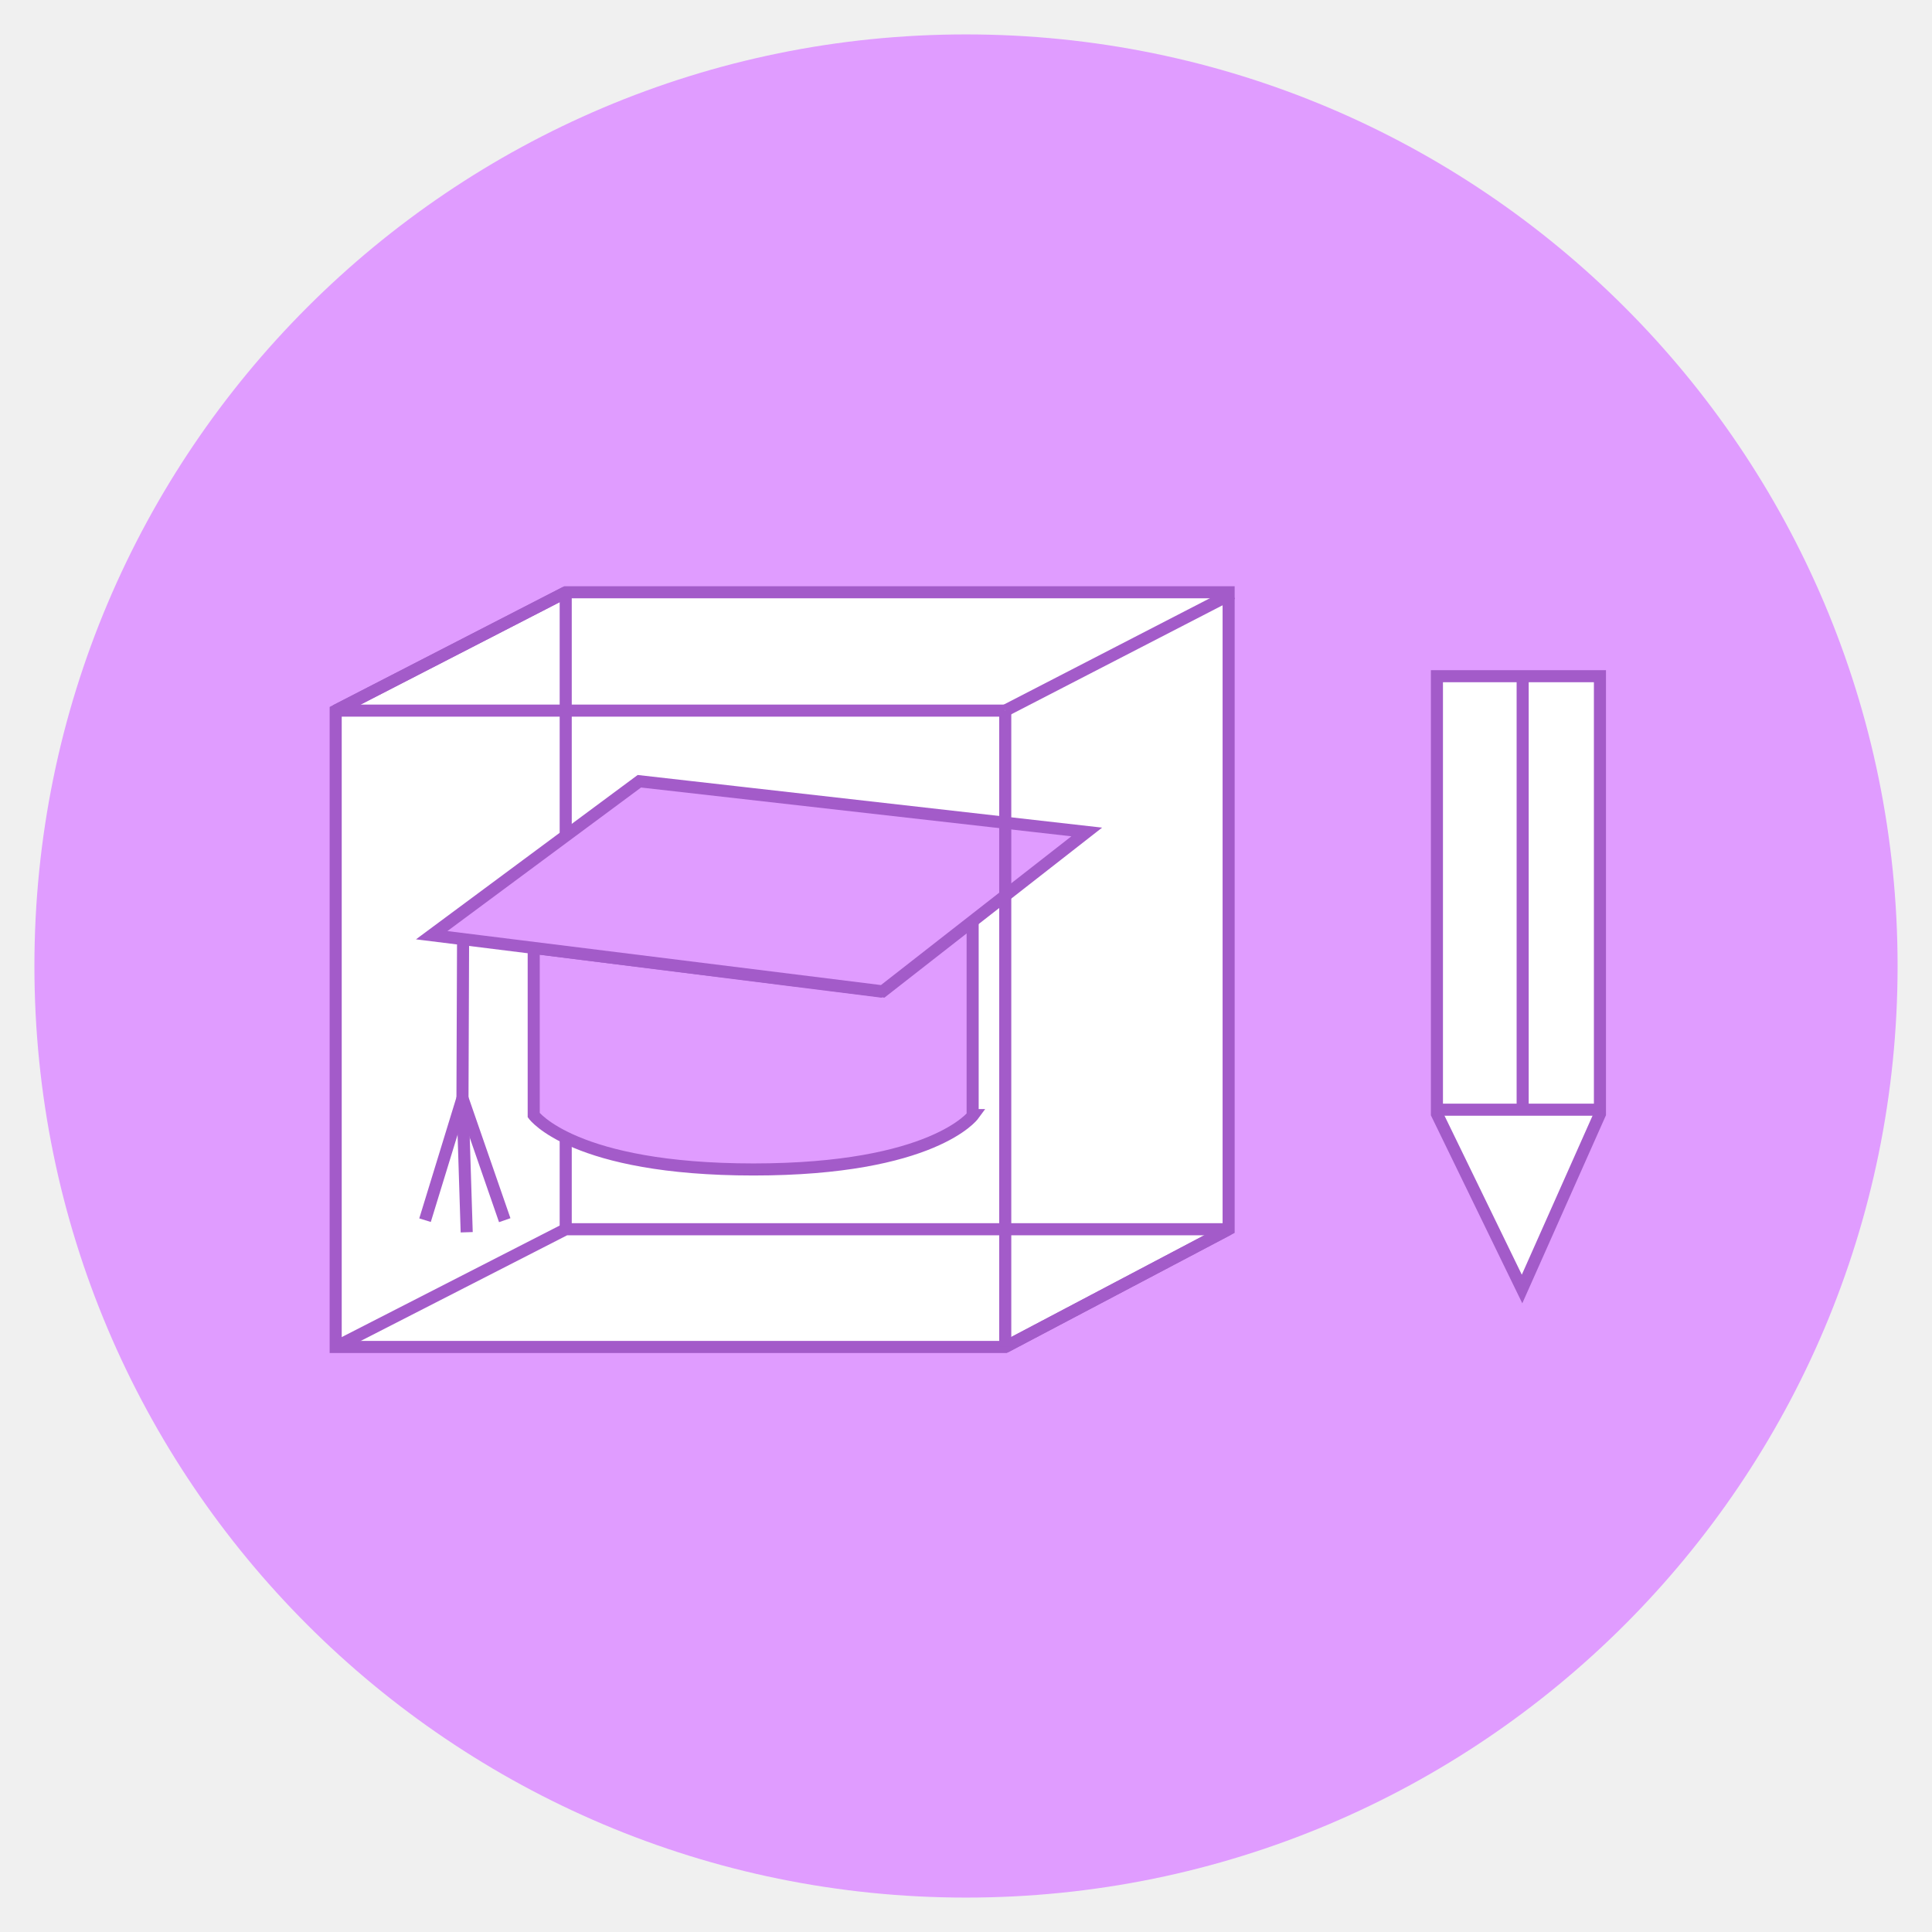
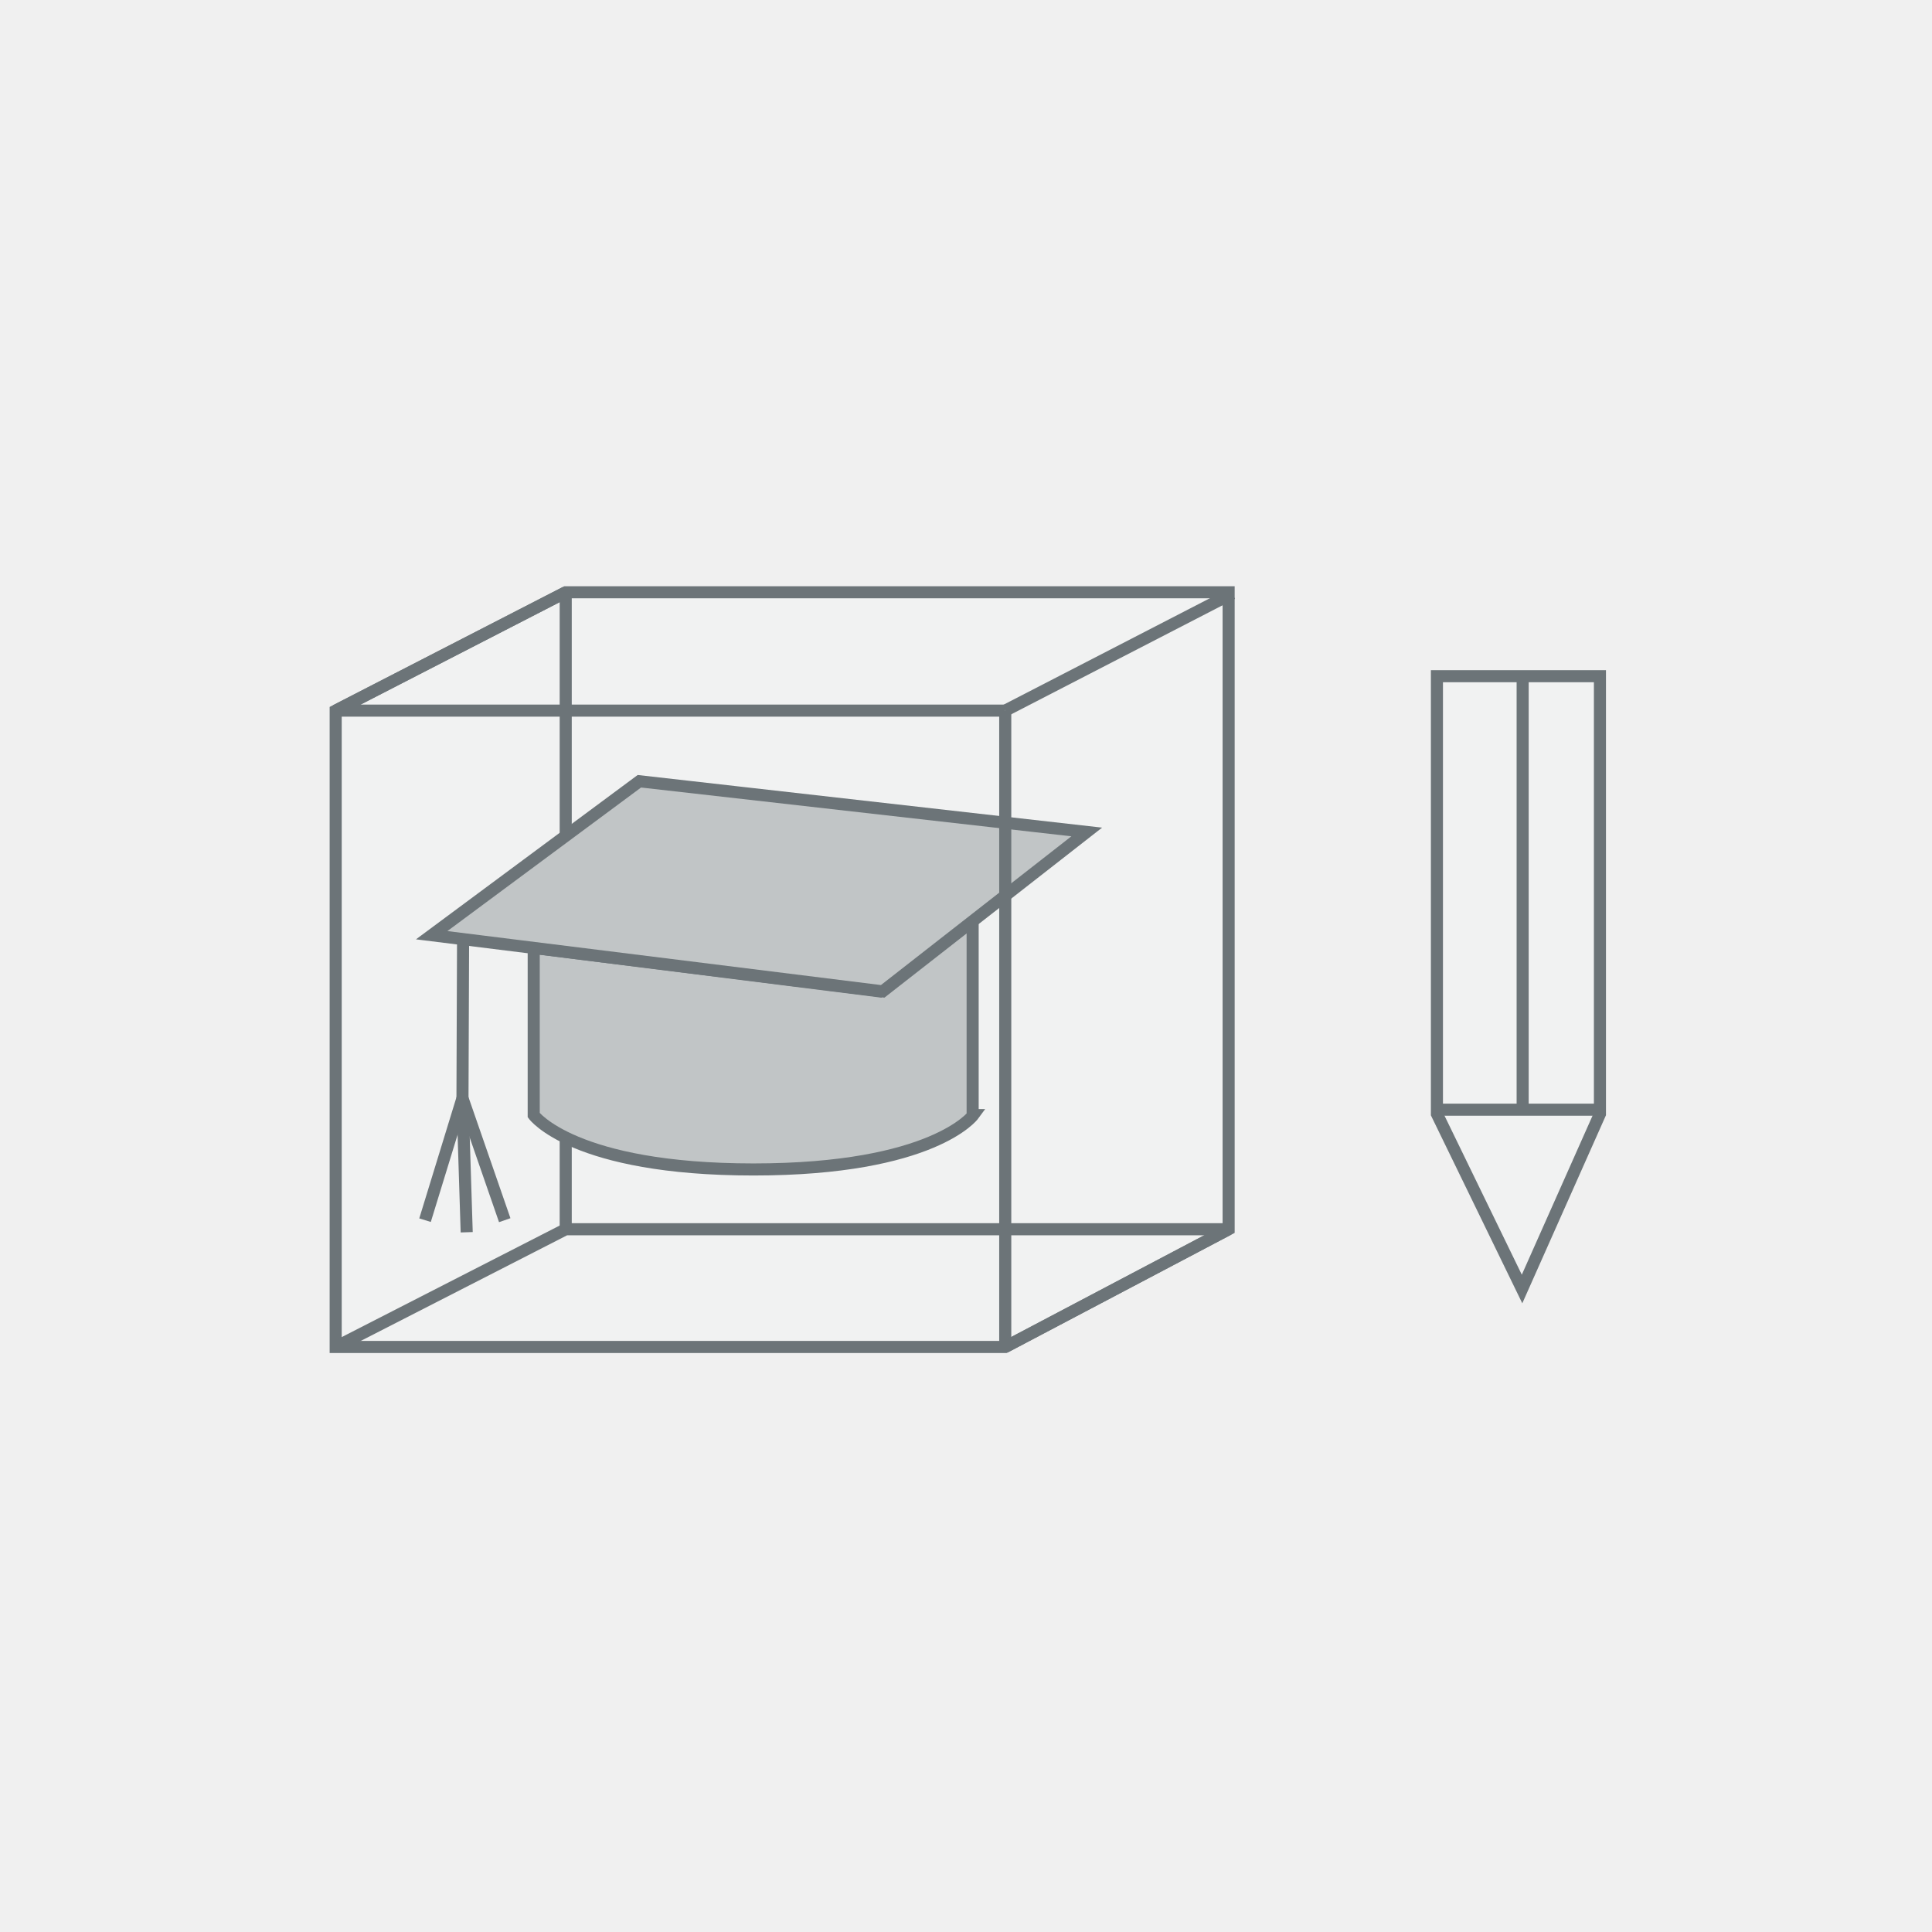
<svg xmlns="http://www.w3.org/2000/svg" version="1.1" viewBox="0 0 320 320">
-   <g id="Hg">
-     <circle cx="160" cy="160" r="154.3" fill="#e09cff" />
-   </g>
  <g id="Seite_Lernraum">
    <g>
-       <polygon points="203.5 203.6 166.5 223.1 55.6 223.1 55.6 117.7 93.7 98.1 203.5 98.1 203.5 203.6" fill="#fff" stroke="#a35bc9" stroke-miterlimit="10" stroke-width="2" />
-       <line x1="55.6" y1="117.7" x2="93.7" y2="98.1" fill="none" stroke="#a35bc9" stroke-miterlimit="10" stroke-width="2" />
-       <line x1="166.5" y1="117.7" x2="204.1" y2="98.3" fill="none" stroke="#a35bc9" stroke-miterlimit="10" stroke-width="2" />
-       <line x1="203.5" y1="203.6" x2="166.5" y2="223.1" fill="none" stroke="#a35bc9" stroke-miterlimit="10" stroke-width="2" />
-       <polyline points="55.6 223.1 93.7 203.6 203.5 203.6" fill="none" stroke="#a35bc9" stroke-miterlimit="10" stroke-width="2" />
-       <line x1="93.7" y1="98.1" x2="93.7" y2="203.6" fill="none" stroke="#a35bc9" stroke-miterlimit="10" stroke-width="2" />
-       <line x1="55.6" y1="117.7" x2="166.5" y2="117.7" fill="none" stroke="#a35bc9" stroke-miterlimit="10" stroke-width="2" />
+       <polygon points="203.5 203.6 166.5 223.1 55.6 223.1 55.6 117.7 93.7 98.1 203.5 98.1 203.5 203.6" fill="#f1f2f2" stroke="#6c7478" stroke-miterlimit="10" stroke-width="2" />
+       <line x1="55.6" y1="117.7" x2="93.7" y2="98.1" fill="none" stroke="#6c7478" stroke-miterlimit="10" stroke-width="2" />
+       <line x1="166.5" y1="117.7" x2="204.1" y2="98.3" fill="none" stroke="#6c7478" stroke-miterlimit="10" stroke-width="2" />
+       <line x1="203.5" y1="203.6" x2="166.5" y2="223.1" fill="none" stroke="#6c7478" stroke-miterlimit="10" stroke-width="2" />
+       <polyline points="55.6 223.1 93.7 203.6 203.5 203.6" fill="none" stroke="#6c7478" stroke-miterlimit="10" stroke-width="2" />
+       <line x1="93.7" y1="98.1" x2="93.7" y2="203.6" fill="none" stroke="#6c7478" stroke-miterlimit="10" stroke-width="2" />
+       <line x1="55.6" y1="117.7" x2="166.5" y2="117.7" fill="none" stroke="#6c7478" stroke-miterlimit="10" stroke-width="2" />
      <g>
-         <path d="M161.2,184.7s-6.6,9-36.4,9-36.4-9-36.4-9v-27.7l57.3,7.2,15.4-11.7v32.2Z" fill="#e09cff" stroke="#a35bc9" stroke-miterlimit="10" stroke-width="2" />
-         <polygon points="180 137.8 146.2 164.2 71.5 154.9 105.9 129.4 180 137.8" fill="#e09cff" stroke="#a35bc9" stroke-miterlimit="10" stroke-width="2" />
+         <path d="M161.2,184.7s-6.6,9-36.4,9-36.4-9-36.4-9v-27.7l57.3,7.2,15.4-11.7v32.2Z" fill="#c1c5c6" stroke="#6c7478" stroke-miterlimit="10" stroke-width="2" />
+         <polygon points="180 137.8 146.2 164.2 71.5 154.9 105.9 129.4 180 137.8" fill="#c1c5c6" stroke="#6c7478" stroke-miterlimit="10" stroke-width="2" />
        <g>
-           <line x1="76.7" y1="155.6" x2="76.6" y2="181.9" fill="none" stroke="#a35bc9" stroke-miterlimit="10" stroke-width="2" />
-           <line x1="76.6" y1="181.9" x2="70.4" y2="202.1" fill="none" stroke="#a35bc9" stroke-miterlimit="10" stroke-width="2" />
-           <line x1="76.6" y1="181.9" x2="77.3" y2="204.1" fill="none" stroke="#a35bc9" stroke-miterlimit="10" stroke-width="2" />
-           <line x1="76.6" y1="181.9" x2="83.6" y2="202.1" fill="none" stroke="#a35bc9" stroke-miterlimit="10" stroke-width="2" />
+           <line x1="76.7" y1="155.6" x2="76.6" y2="181.9" fill="none" stroke="#6c7478" stroke-miterlimit="10" stroke-width="2" />
+           <line x1="76.6" y1="181.9" x2="70.4" y2="202.1" fill="none" stroke="#6c7478" stroke-miterlimit="10" stroke-width="2" />
+           <line x1="76.6" y1="181.9" x2="77.3" y2="204.1" fill="none" stroke="#6c7478" stroke-miterlimit="10" stroke-width="2" />
+           <line x1="76.6" y1="181.9" x2="83.6" y2="202.1" fill="none" stroke="#6c7478" stroke-miterlimit="10" stroke-width="2" />
        </g>
      </g>
-       <line x1="166.5" y1="117.7" x2="166.5" y2="223.1" fill="none" stroke="#a35bc9" stroke-miterlimit="10" stroke-width="2" />
+       <line x1="166.5" y1="117.7" x2="166.5" y2="223.1" fill="none" stroke="#6c7478" stroke-miterlimit="10" stroke-width="2" />
    </g>
  </g>
  <g id="Seite_Schreiben">
    <g>
-       <polygon points="238 112 238 184.5 252.1 213.5 265 184.5 265 112 238 112" fill="#fff" stroke="#a35bc9" stroke-miterlimit="10" stroke-width="2" />
-       <line x1="238.1" y1="183.8" x2="265" y2="183.8" fill="none" stroke="#a35bc9" stroke-miterlimit="10" stroke-width="2" />
-       <line x1="252.2" y1="112.4" x2="252.2" y2="183.4" fill="none" stroke="#a35bc9" stroke-miterlimit="10" stroke-width="2" />
+       <polygon points="238 112 238 184.5 252.1 213.5 265 184.5 265 112 238 112" fill="#f1f2f2" stroke="#6c7478" stroke-miterlimit="10" stroke-width="2" />
+       <line x1="238.1" y1="183.8" x2="265" y2="183.8" fill="none" stroke="#6c7478" stroke-miterlimit="10" stroke-width="2" />
+       <line x1="252.2" y1="112.4" x2="252.2" y2="183.4" fill="none" stroke="#6c7478" stroke-miterlimit="10" stroke-width="2" />
    </g>
  </g>
</svg>
